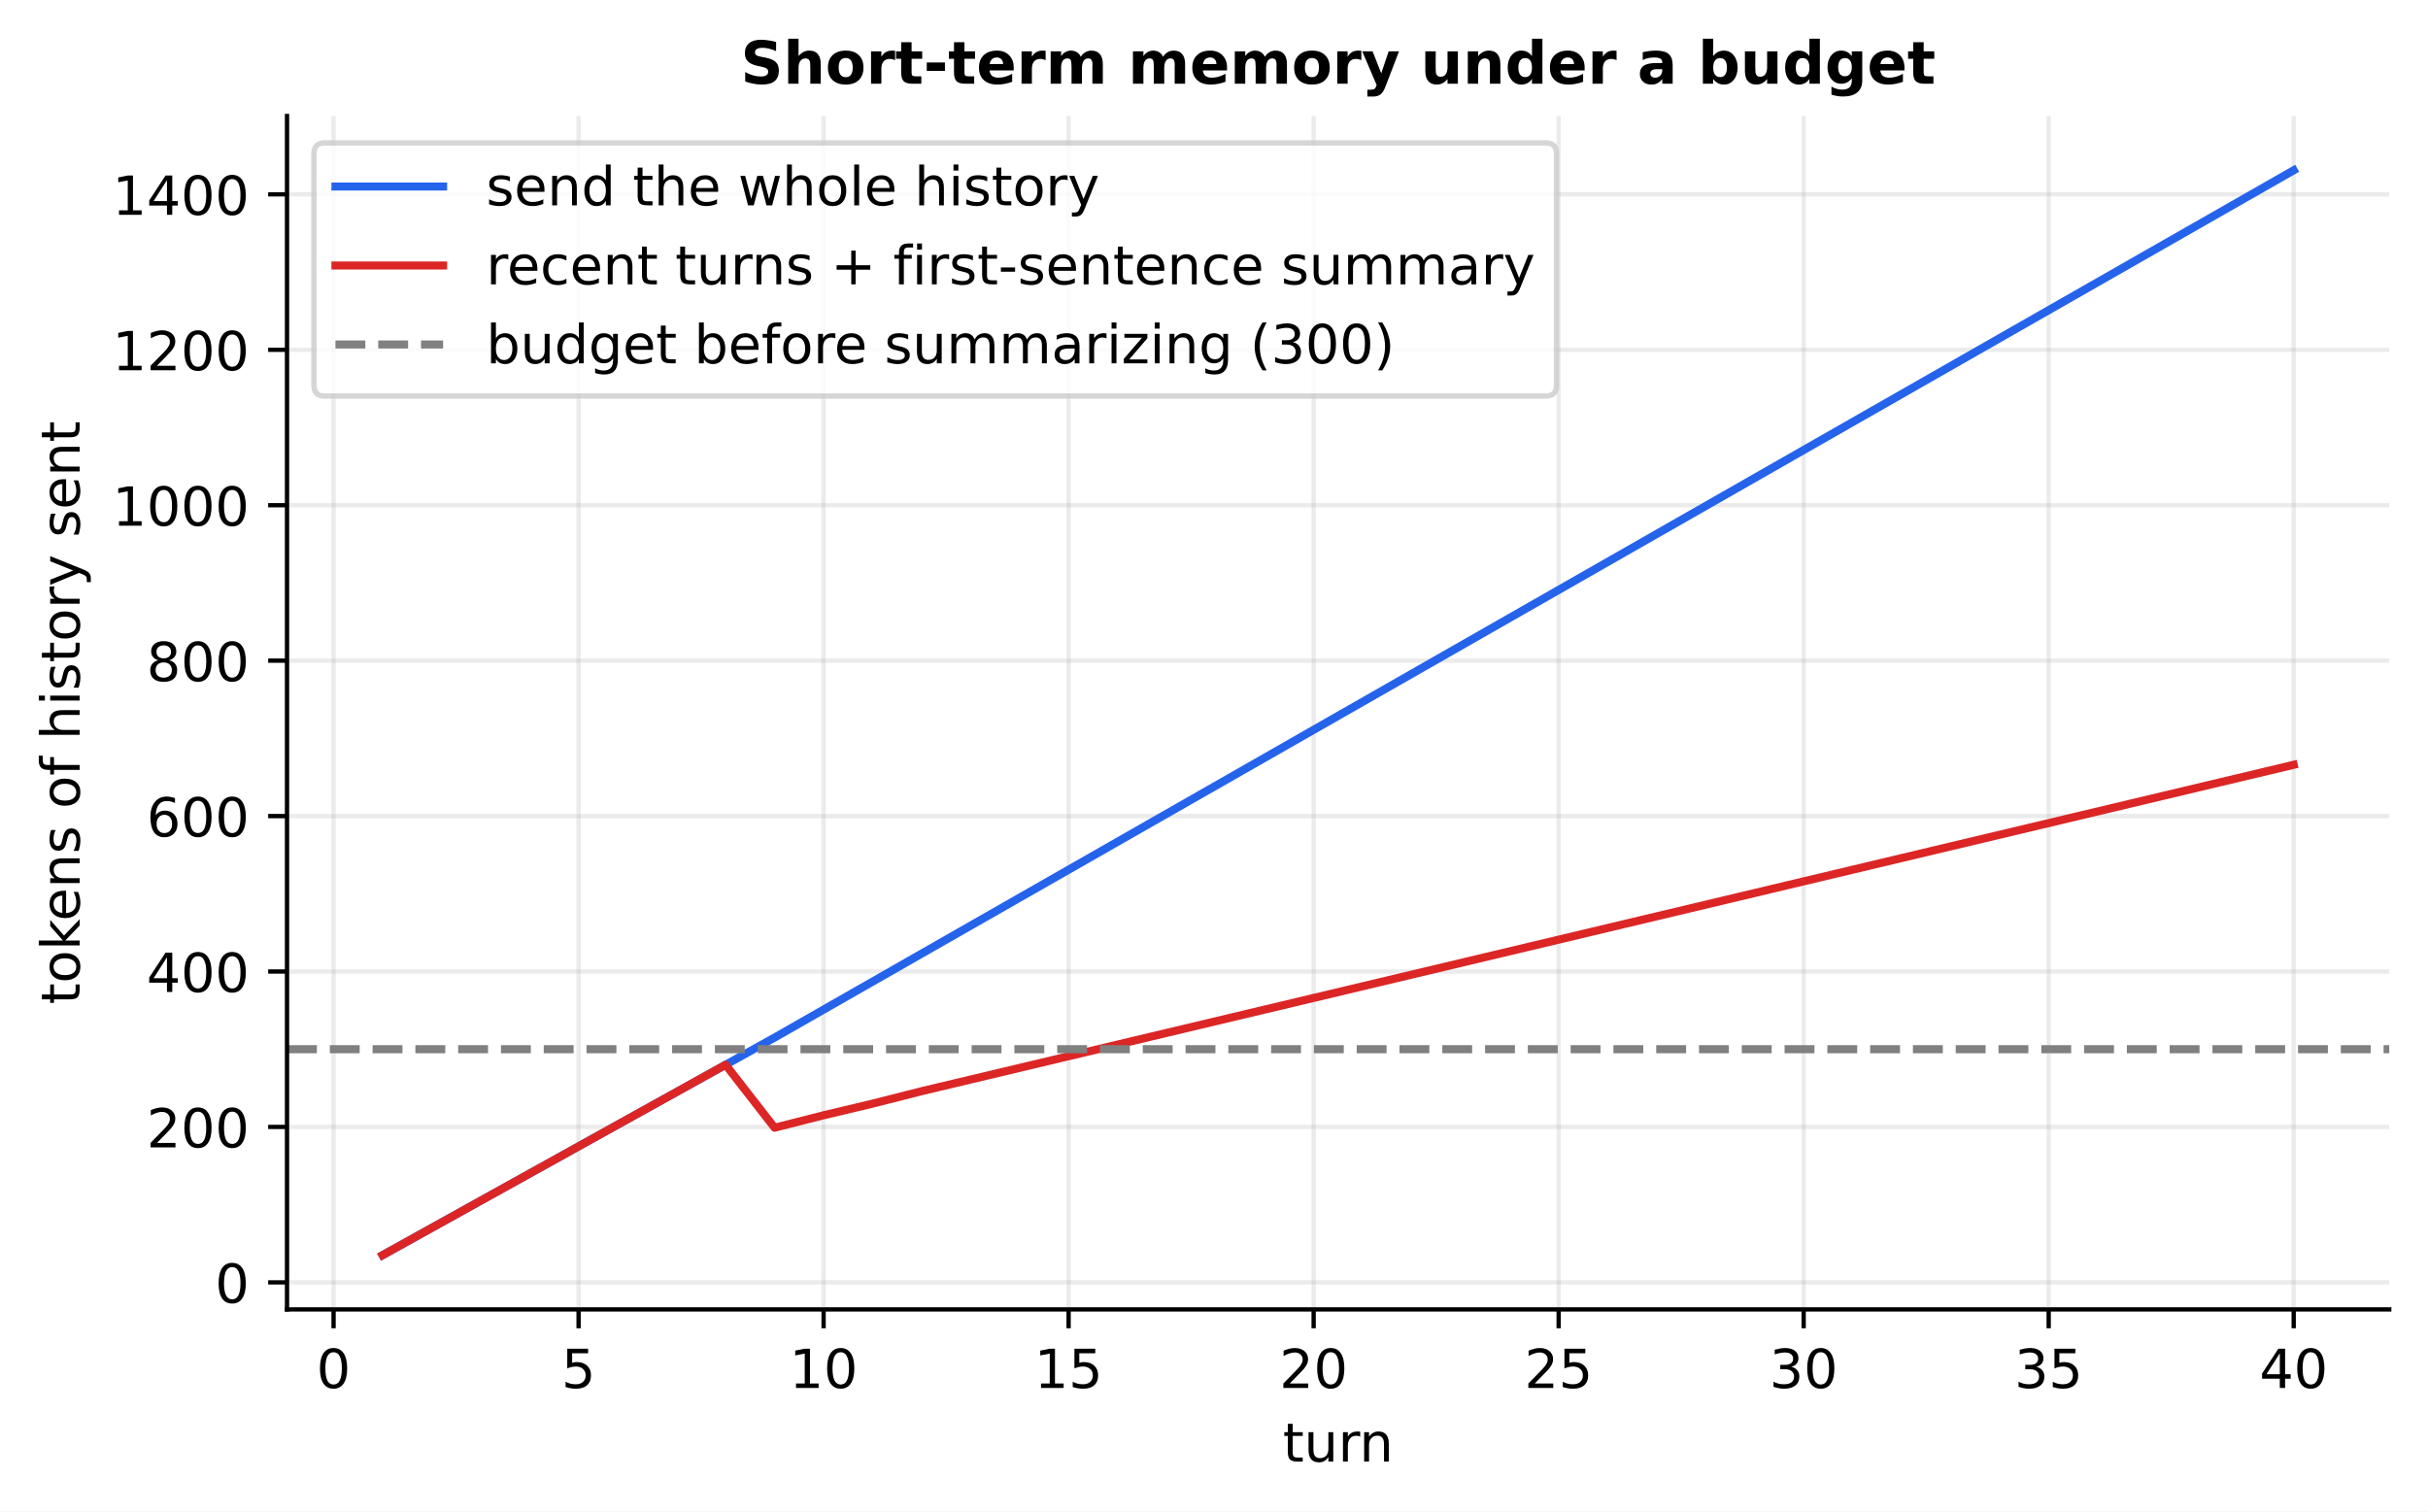
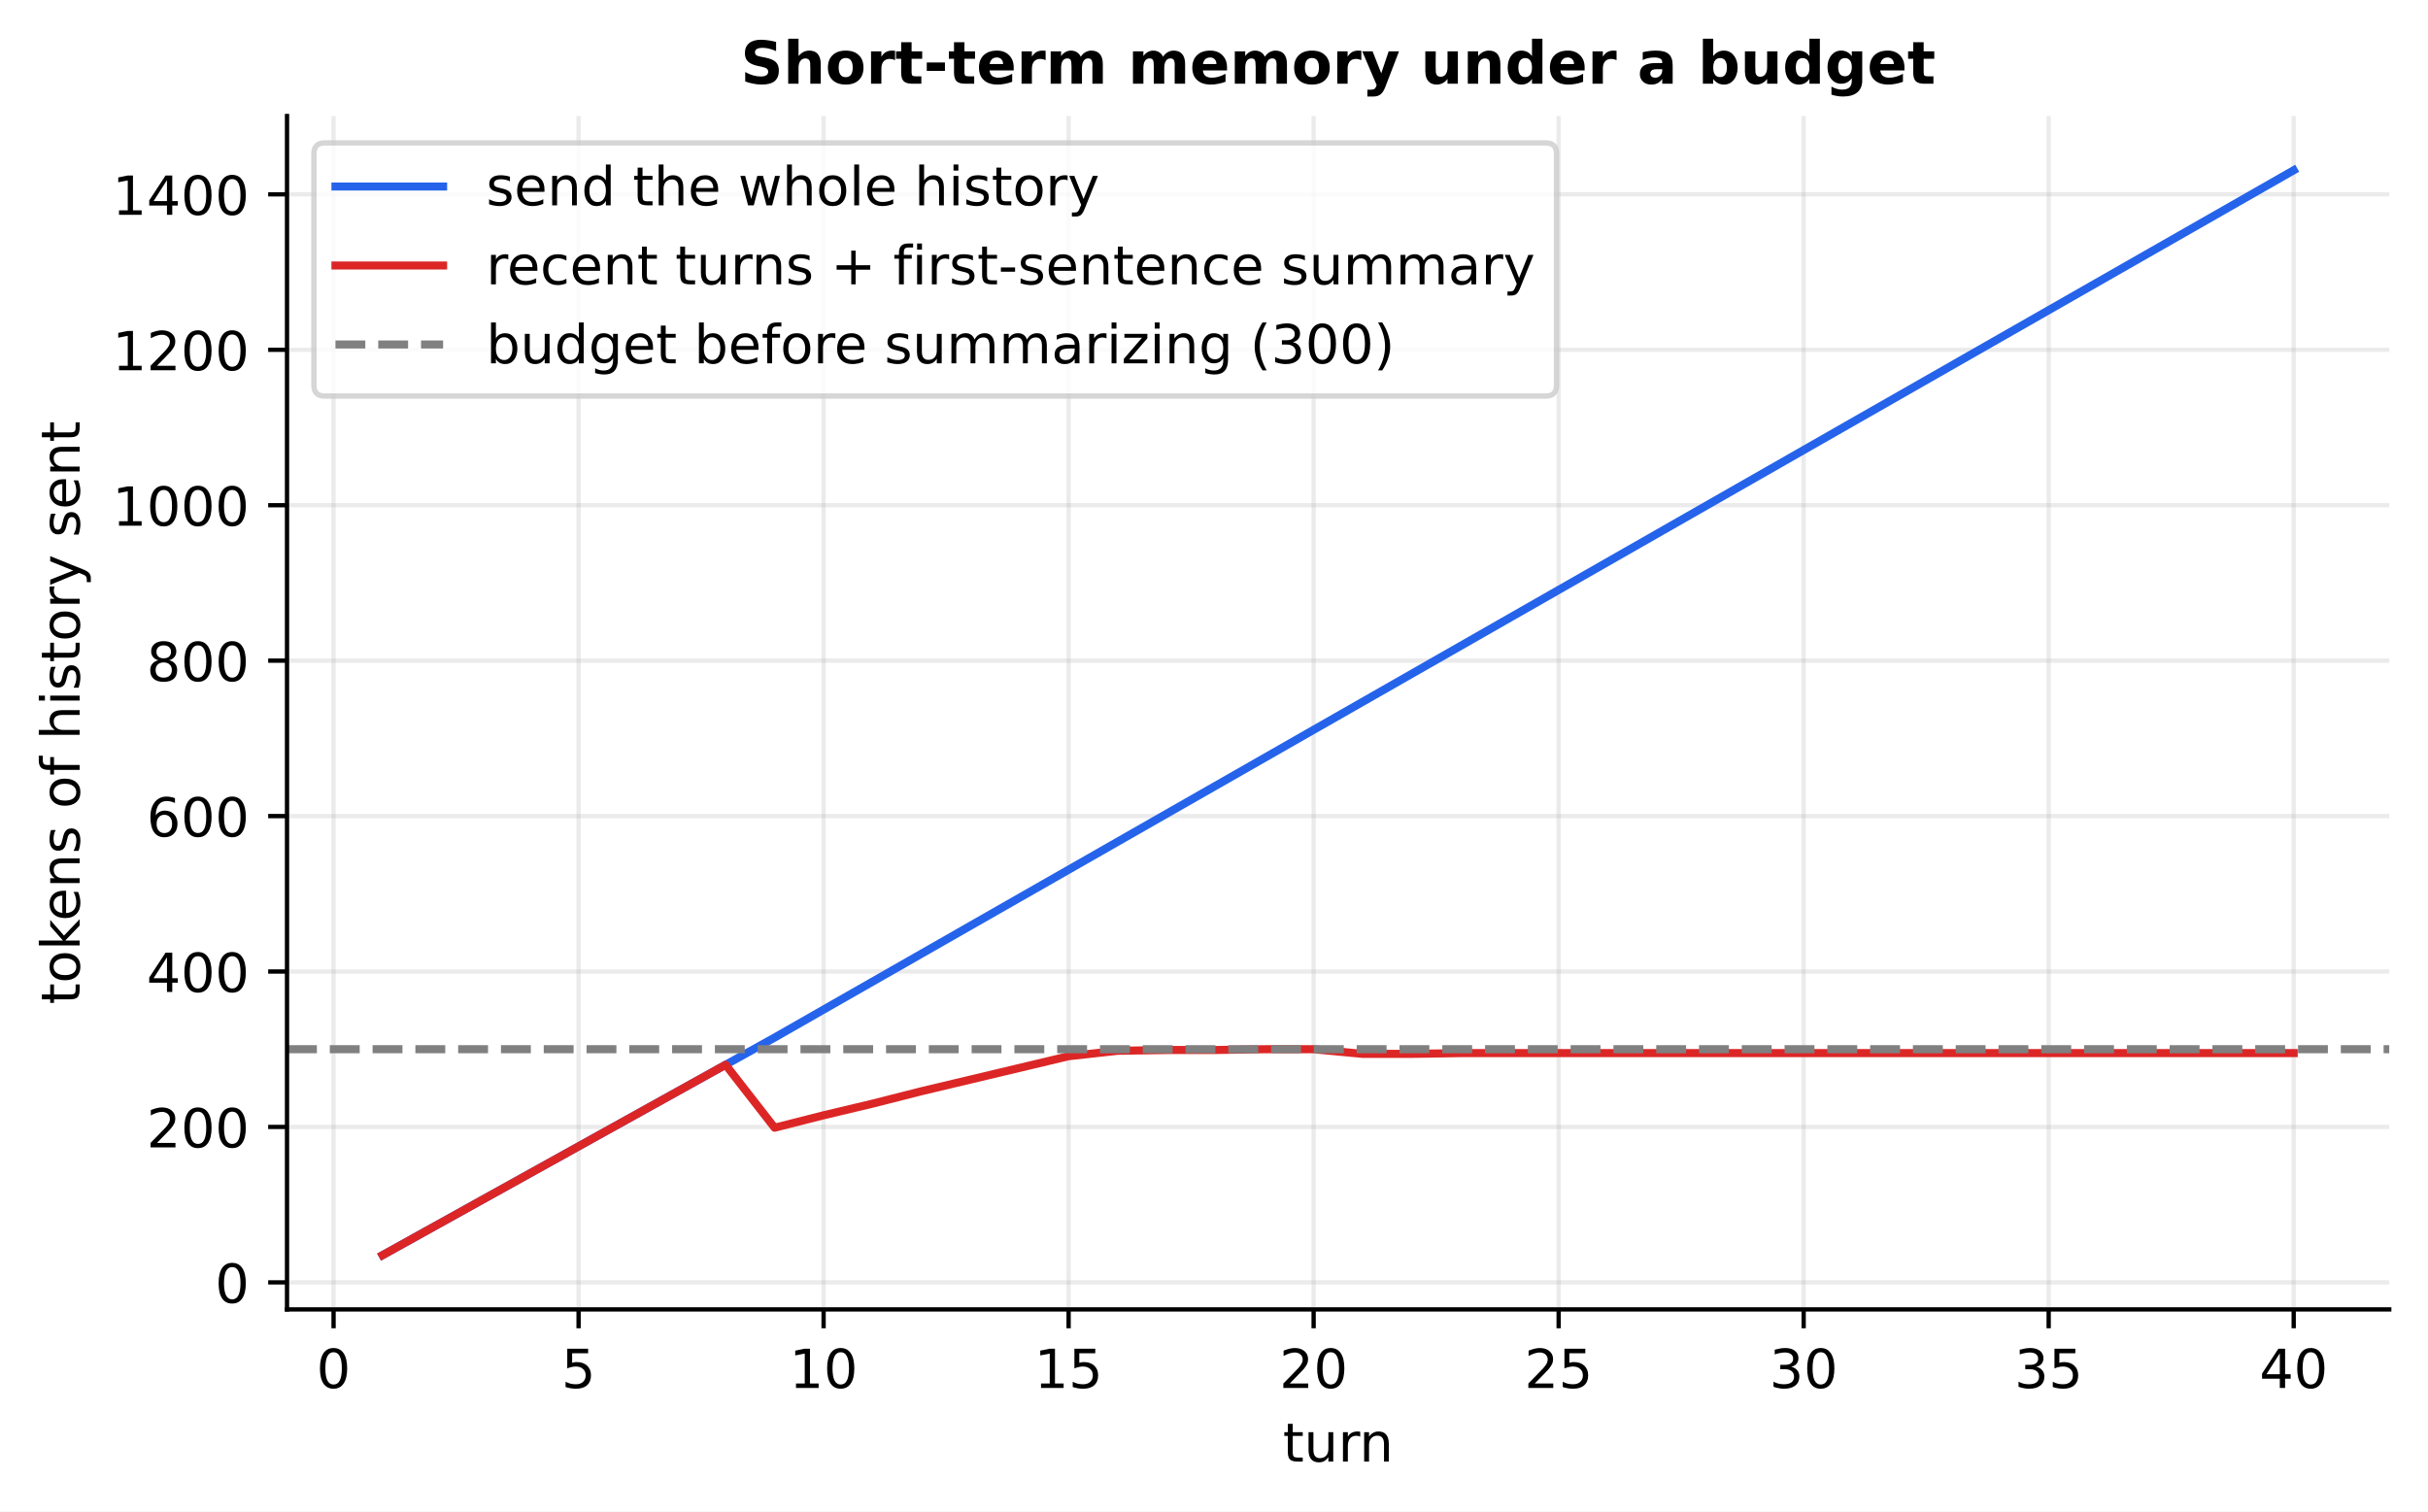
<svg xmlns="http://www.w3.org/2000/svg" xmlns:xlink="http://www.w3.org/1999/xlink" width="451.128pt" height="280.875pt" viewBox="0 0 451.128 280.875" version="1.1">
  <defs>
    <style type="text/css">*{stroke-linejoin: round; stroke-linecap: butt}</style>
  </defs>
  <g id="figure_1">
    <g id="patch_1">
      <path d="M 0 280.875  L 451.128 280.875  L 451.128 0  L 0 0  z " style="fill: #ffffff" />
    </g>
    <g id="axes_1">
      <g id="patch_2">
        <path d="M 53.328 243.318  L 443.928 243.318  L 443.928 21.558  L 53.328 21.558  z " style="fill: #ffffff" />
      </g>
      <g id="matplotlib.axis_1">
        <g id="xtick_1">
          <g id="line2d_1">
            <path d="M 61.978 243.318  L 61.978 21.558  " clip-path="url(#p8def3eb98c)" style="fill: none; stroke: #b0b0b0; stroke-opacity: 0.25; stroke-width: 0.8; stroke-linecap: square" />
          </g>
          <g id="line2d_2">
            <defs>
              <path id="m7cadcb0e4f" d="M 0 0  L 0 3.5  " style="stroke: #000000; stroke-width: 0.8" />
            </defs>
            <g>
              <use xlink:href="#m7cadcb0e4f" x="61.978" y="243.318" style="stroke: #000000; stroke-width: 0.8" />
            </g>
          </g>
          <g id="text_1">
            <text style="font-size: 10px; font-family: 'DejaVu Sans', 'Bitstream Vera Sans', 'Computer Modern Sans Serif', 'Lucida Grande', 'Verdana', 'Geneva', 'Lucid', 'Arial', 'Helvetica', 'Avant Garde', sans-serif; text-anchor: middle" x="61.978" y="257.917" transform="rotate(-0 61.97778 257.9167)">0</text>
          </g>
        </g>
        <g id="xtick_2">
          <g id="line2d_3">
            <path d="M 107.502 243.318  L 107.502 21.558  " clip-path="url(#p8def3eb98c)" style="fill: none; stroke: #b0b0b0; stroke-opacity: 0.25; stroke-width: 0.8; stroke-linecap: square" />
          </g>
          <g id="line2d_4">
            <g>
              <use xlink:href="#m7cadcb0e4f" x="107.502" y="243.318" style="stroke: #000000; stroke-width: 0.8" />
            </g>
          </g>
          <g id="text_2">
            <text style="font-size: 10px; font-family: 'DejaVu Sans', 'Bitstream Vera Sans', 'Computer Modern Sans Serif', 'Lucida Grande', 'Verdana', 'Geneva', 'Lucid', 'Arial', 'Helvetica', 'Avant Garde', sans-serif; text-anchor: middle" x="107.502" y="257.917" transform="rotate(-0 107.5023 257.9167)">5</text>
          </g>
        </g>
        <g id="xtick_3">
          <g id="line2d_5">
            <path d="M 153.027 243.318  L 153.027 21.558  " clip-path="url(#p8def3eb98c)" style="fill: none; stroke: #b0b0b0; stroke-opacity: 0.25; stroke-width: 0.8; stroke-linecap: square" />
          </g>
          <g id="line2d_6">
            <g>
              <use xlink:href="#m7cadcb0e4f" x="153.027" y="243.318" style="stroke: #000000; stroke-width: 0.8" />
            </g>
          </g>
          <g id="text_3">
            <text style="font-size: 10px; font-family: 'DejaVu Sans', 'Bitstream Vera Sans', 'Computer Modern Sans Serif', 'Lucida Grande', 'Verdana', 'Geneva', 'Lucid', 'Arial', 'Helvetica', 'Avant Garde', sans-serif; text-anchor: middle" x="153.027" y="257.917" transform="rotate(-0 153.0267 257.9167)">10</text>
          </g>
        </g>
        <g id="xtick_4">
          <g id="line2d_7">
            <path d="M 198.551 243.318  L 198.551 21.558  " clip-path="url(#p8def3eb98c)" style="fill: none; stroke: #b0b0b0; stroke-opacity: 0.25; stroke-width: 0.8; stroke-linecap: square" />
          </g>
          <g id="line2d_8">
            <g>
              <use xlink:href="#m7cadcb0e4f" x="198.551" y="243.318" style="stroke: #000000; stroke-width: 0.8" />
            </g>
          </g>
          <g id="text_4">
            <text style="font-size: 10px; font-family: 'DejaVu Sans', 'Bitstream Vera Sans', 'Computer Modern Sans Serif', 'Lucida Grande', 'Verdana', 'Geneva', 'Lucid', 'Arial', 'Helvetica', 'Avant Garde', sans-serif; text-anchor: middle" x="198.551" y="257.917" transform="rotate(-0 198.5512 257.9167)">15</text>
          </g>
        </g>
        <g id="xtick_5">
          <g id="line2d_9">
            <path d="M 244.076 243.318  L 244.076 21.558  " clip-path="url(#p8def3eb98c)" style="fill: none; stroke: #b0b0b0; stroke-opacity: 0.25; stroke-width: 0.8; stroke-linecap: square" />
          </g>
          <g id="line2d_10">
            <g>
              <use xlink:href="#m7cadcb0e4f" x="244.076" y="243.318" style="stroke: #000000; stroke-width: 0.8" />
            </g>
          </g>
          <g id="text_5">
            <text style="font-size: 10px; font-family: 'DejaVu Sans', 'Bitstream Vera Sans', 'Computer Modern Sans Serif', 'Lucida Grande', 'Verdana', 'Geneva', 'Lucid', 'Arial', 'Helvetica', 'Avant Garde', sans-serif; text-anchor: middle" x="244.076" y="257.917" transform="rotate(-0 244.0757 257.9167)">20</text>
          </g>
        </g>
        <g id="xtick_6">
          <g id="line2d_11">
            <path d="M 289.6 243.318  L 289.6 21.558  " clip-path="url(#p8def3eb98c)" style="fill: none; stroke: #b0b0b0; stroke-opacity: 0.25; stroke-width: 0.8; stroke-linecap: square" />
          </g>
          <g id="line2d_12">
            <g>
              <use xlink:href="#m7cadcb0e4f" x="289.6" y="243.318" style="stroke: #000000; stroke-width: 0.8" />
            </g>
          </g>
          <g id="text_6">
            <text style="font-size: 10px; font-family: 'DejaVu Sans', 'Bitstream Vera Sans', 'Computer Modern Sans Serif', 'Lucida Grande', 'Verdana', 'Geneva', 'Lucid', 'Arial', 'Helvetica', 'Avant Garde', sans-serif; text-anchor: middle" x="289.6" y="257.917" transform="rotate(-0 289.6002 257.9167)">25</text>
          </g>
        </g>
        <g id="xtick_7">
          <g id="line2d_13">
            <path d="M 335.125 243.318  L 335.125 21.558  " clip-path="url(#p8def3eb98c)" style="fill: none; stroke: #b0b0b0; stroke-opacity: 0.25; stroke-width: 0.8; stroke-linecap: square" />
          </g>
          <g id="line2d_14">
            <g>
              <use xlink:href="#m7cadcb0e4f" x="335.125" y="243.318" style="stroke: #000000; stroke-width: 0.8" />
            </g>
          </g>
          <g id="text_7">
            <text style="font-size: 10px; font-family: 'DejaVu Sans', 'Bitstream Vera Sans', 'Computer Modern Sans Serif', 'Lucida Grande', 'Verdana', 'Geneva', 'Lucid', 'Arial', 'Helvetica', 'Avant Garde', sans-serif; text-anchor: middle" x="335.125" y="257.917" transform="rotate(-0 335.1246 257.9167)">30</text>
          </g>
        </g>
        <g id="xtick_8">
          <g id="line2d_15">
            <path d="M 380.649 243.318  L 380.649 21.558  " clip-path="url(#p8def3eb98c)" style="fill: none; stroke: #b0b0b0; stroke-opacity: 0.25; stroke-width: 0.8; stroke-linecap: square" />
          </g>
          <g id="line2d_16">
            <g>
              <use xlink:href="#m7cadcb0e4f" x="380.649" y="243.318" style="stroke: #000000; stroke-width: 0.8" />
            </g>
          </g>
          <g id="text_8">
            <text style="font-size: 10px; font-family: 'DejaVu Sans', 'Bitstream Vera Sans', 'Computer Modern Sans Serif', 'Lucida Grande', 'Verdana', 'Geneva', 'Lucid', 'Arial', 'Helvetica', 'Avant Garde', sans-serif; text-anchor: middle" x="380.649" y="257.917" transform="rotate(-0 380.6491 257.9167)">35</text>
          </g>
        </g>
        <g id="xtick_9">
          <g id="line2d_17">
            <path d="M 426.174 243.318  L 426.174 21.558  " clip-path="url(#p8def3eb98c)" style="fill: none; stroke: #b0b0b0; stroke-opacity: 0.25; stroke-width: 0.8; stroke-linecap: square" />
          </g>
          <g id="line2d_18">
            <g>
              <use xlink:href="#m7cadcb0e4f" x="426.174" y="243.318" style="stroke: #000000; stroke-width: 0.8" />
            </g>
          </g>
          <g id="text_9">
            <text style="font-size: 10px; font-family: 'DejaVu Sans', 'Bitstream Vera Sans', 'Computer Modern Sans Serif', 'Lucida Grande', 'Verdana', 'Geneva', 'Lucid', 'Arial', 'Helvetica', 'Avant Garde', sans-serif; text-anchor: middle" x="426.174" y="257.917" transform="rotate(-0 426.1736 257.9167)">40</text>
          </g>
        </g>
        <g id="text_10">
          <text style="font-size: 10px; font-family: 'DejaVu Sans', 'Bitstream Vera Sans', 'Computer Modern Sans Serif', 'Lucida Grande', 'Verdana', 'Geneva', 'Lucid', 'Arial', 'Helvetica', 'Avant Garde', sans-serif; text-anchor: middle" x="248.628" y="271.595" transform="rotate(-0 248.6281 271.5948)">turn</text>
        </g>
      </g>
      <g id="matplotlib.axis_2">
        <g id="ytick_1">
          <g id="line2d_19">
            <path d="M 53.328 238.293  L 443.928 238.293  " clip-path="url(#p8def3eb98c)" style="fill: none; stroke: #b0b0b0; stroke-opacity: 0.25; stroke-width: 0.8; stroke-linecap: square" />
          </g>
          <g id="line2d_20">
            <defs>
              <path id="m868c41b290" d="M 0 0  L -3.5 0  " style="stroke: #000000; stroke-width: 0.8" />
            </defs>
            <g>
              <use xlink:href="#m868c41b290" x="53.328" y="238.293" style="stroke: #000000; stroke-width: 0.8" />
            </g>
          </g>
          <g id="text_11">
            <text style="font-size: 10px; font-family: 'DejaVu Sans', 'Bitstream Vera Sans', 'Computer Modern Sans Serif', 'Lucida Grande', 'Verdana', 'Geneva', 'Lucid', 'Arial', 'Helvetica', 'Avant Garde', sans-serif; text-anchor: end" x="46.328" y="242.092" transform="rotate(-0 46.32812 242.0919)">0</text>
          </g>
        </g>
        <g id="ytick_2">
          <g id="line2d_21">
            <path d="M 53.328 209.41  L 443.928 209.41  " clip-path="url(#p8def3eb98c)" style="fill: none; stroke: #b0b0b0; stroke-opacity: 0.25; stroke-width: 0.8; stroke-linecap: square" />
          </g>
          <g id="line2d_22">
            <g>
              <use xlink:href="#m868c41b290" x="53.328" y="209.41" style="stroke: #000000; stroke-width: 0.8" />
            </g>
          </g>
          <g id="text_12">
            <text style="font-size: 10px; font-family: 'DejaVu Sans', 'Bitstream Vera Sans', 'Computer Modern Sans Serif', 'Lucida Grande', 'Verdana', 'Geneva', 'Lucid', 'Arial', 'Helvetica', 'Avant Garde', sans-serif; text-anchor: end" x="46.328" y="213.209" transform="rotate(-0 46.32812 213.2094)">200</text>
          </g>
        </g>
        <g id="ytick_3">
          <g id="line2d_23">
            <path d="M 53.328 180.528  L 443.928 180.528  " clip-path="url(#p8def3eb98c)" style="fill: none; stroke: #b0b0b0; stroke-opacity: 0.25; stroke-width: 0.8; stroke-linecap: square" />
          </g>
          <g id="line2d_24">
            <g>
              <use xlink:href="#m868c41b290" x="53.328" y="180.528" style="stroke: #000000; stroke-width: 0.8" />
            </g>
          </g>
          <g id="text_13">
            <text style="font-size: 10px; font-family: 'DejaVu Sans', 'Bitstream Vera Sans', 'Computer Modern Sans Serif', 'Lucida Grande', 'Verdana', 'Geneva', 'Lucid', 'Arial', 'Helvetica', 'Avant Garde', sans-serif; text-anchor: end" x="46.328" y="184.327" transform="rotate(-0 46.32812 184.3269)">400</text>
          </g>
        </g>
        <g id="ytick_4">
          <g id="line2d_25">
            <path d="M 53.328 151.645  L 443.928 151.645  " clip-path="url(#p8def3eb98c)" style="fill: none; stroke: #b0b0b0; stroke-opacity: 0.25; stroke-width: 0.8; stroke-linecap: square" />
          </g>
          <g id="line2d_26">
            <g>
              <use xlink:href="#m868c41b290" x="53.328" y="151.645" style="stroke: #000000; stroke-width: 0.8" />
            </g>
          </g>
          <g id="text_14">
            <text style="font-size: 10px; font-family: 'DejaVu Sans', 'Bitstream Vera Sans', 'Computer Modern Sans Serif', 'Lucida Grande', 'Verdana', 'Geneva', 'Lucid', 'Arial', 'Helvetica', 'Avant Garde', sans-serif; text-anchor: end" x="46.328" y="155.444" transform="rotate(-0 46.32812 155.4444)">600</text>
          </g>
        </g>
        <g id="ytick_5">
          <g id="line2d_27">
            <path d="M 53.328 122.763  L 443.928 122.763  " clip-path="url(#p8def3eb98c)" style="fill: none; stroke: #b0b0b0; stroke-opacity: 0.25; stroke-width: 0.8; stroke-linecap: square" />
          </g>
          <g id="line2d_28">
            <g>
              <use xlink:href="#m868c41b290" x="53.328" y="122.763" style="stroke: #000000; stroke-width: 0.8" />
            </g>
          </g>
          <g id="text_15">
            <text style="font-size: 10px; font-family: 'DejaVu Sans', 'Bitstream Vera Sans', 'Computer Modern Sans Serif', 'Lucida Grande', 'Verdana', 'Geneva', 'Lucid', 'Arial', 'Helvetica', 'Avant Garde', sans-serif; text-anchor: end" x="46.328" y="126.562" transform="rotate(-0 46.32812 126.5619)">800</text>
          </g>
        </g>
        <g id="ytick_6">
          <g id="line2d_29">
            <path d="M 53.328 93.88  L 443.928 93.88  " clip-path="url(#p8def3eb98c)" style="fill: none; stroke: #b0b0b0; stroke-opacity: 0.25; stroke-width: 0.8; stroke-linecap: square" />
          </g>
          <g id="line2d_30">
            <g>
              <use xlink:href="#m868c41b290" x="53.328" y="93.88" style="stroke: #000000; stroke-width: 0.8" />
            </g>
          </g>
          <g id="text_16">
            <text style="font-size: 10px; font-family: 'DejaVu Sans', 'Bitstream Vera Sans', 'Computer Modern Sans Serif', 'Lucida Grande', 'Verdana', 'Geneva', 'Lucid', 'Arial', 'Helvetica', 'Avant Garde', sans-serif; text-anchor: end" x="46.328" y="97.679" transform="rotate(-0 46.32812 97.67933)">1000</text>
          </g>
        </g>
        <g id="ytick_7">
          <g id="line2d_31">
            <path d="M 53.328 64.998  L 443.928 64.998  " clip-path="url(#p8def3eb98c)" style="fill: none; stroke: #b0b0b0; stroke-opacity: 0.25; stroke-width: 0.8; stroke-linecap: square" />
          </g>
          <g id="line2d_32">
            <g>
              <use xlink:href="#m868c41b290" x="53.328" y="64.998" style="stroke: #000000; stroke-width: 0.8" />
            </g>
          </g>
          <g id="text_17">
            <text style="font-size: 10px; font-family: 'DejaVu Sans', 'Bitstream Vera Sans', 'Computer Modern Sans Serif', 'Lucida Grande', 'Verdana', 'Geneva', 'Lucid', 'Arial', 'Helvetica', 'Avant Garde', sans-serif; text-anchor: end" x="46.328" y="68.797" transform="rotate(-0 46.32812 68.79681)">1200</text>
          </g>
        </g>
        <g id="ytick_8">
          <g id="line2d_33">
            <path d="M 53.328 36.115  L 443.928 36.115  " clip-path="url(#p8def3eb98c)" style="fill: none; stroke: #b0b0b0; stroke-opacity: 0.25; stroke-width: 0.8; stroke-linecap: square" />
          </g>
          <g id="line2d_34">
            <g>
              <use xlink:href="#m868c41b290" x="53.328" y="36.115" style="stroke: #000000; stroke-width: 0.8" />
            </g>
          </g>
          <g id="text_18">
            <text style="font-size: 10px; font-family: 'DejaVu Sans', 'Bitstream Vera Sans', 'Computer Modern Sans Serif', 'Lucida Grande', 'Verdana', 'Geneva', 'Lucid', 'Arial', 'Helvetica', 'Avant Garde', sans-serif; text-anchor: end" x="46.328" y="39.914" transform="rotate(-0 46.32812 39.91429)">1400</text>
          </g>
        </g>
        <g id="text_19">
          <text style="font-size: 10px; font-family: 'DejaVu Sans', 'Bitstream Vera Sans', 'Computer Modern Sans Serif', 'Lucida Grande', 'Verdana', 'Geneva', 'Lucid', 'Arial', 'Helvetica', 'Avant Garde', sans-serif; text-anchor: middle" x="14.798" y="132.438" transform="rotate(-90 14.79844 132.4383)">tokens of history sent</text>
        </g>
      </g>
      <g id="line2d_35">
        <path d="M 71.083 233.238  L 80.188 228.184  L 89.292 223.129  L 98.397 218.075  L 107.502 213.021  L 116.607 207.966  L 125.712 202.912  L 134.817 197.857  L 143.922 192.803  L 153.027 187.604  L 162.132 182.405  L 171.237 177.206  L 180.341 172.007  L 189.446 166.808  L 198.551 161.61  L 207.656 156.411  L 216.761 151.212  L 225.866 146.013  L 234.971 140.814  L 244.076 135.615  L 253.181 130.417  L 262.285 125.218  L 271.39 120.019  L 280.495 114.82  L 289.6 109.621  L 298.705 104.422  L 307.81 99.223  L 316.915 94.025  L 326.02 88.826  L 335.125 83.627  L 344.23 78.428  L 353.334 73.229  L 362.439 68.03  L 371.544 62.831  L 380.649 57.633  L 389.754 52.434  L 398.859 47.235  L 407.964 42.036  L 417.069 36.837  L 426.174 31.638  " clip-path="url(#p8def3eb98c)" style="fill: none; stroke: #2563eb; stroke-width: 1.5; stroke-linecap: square" />
      </g>
      <g id="line2d_36">
-         <path d="M 71.083 233.238  L 80.188 228.184  L 89.292 223.129  L 98.397 218.075  L 107.502 213.021  L 116.607 207.966  L 125.712 202.912  L 134.817 197.857  L 143.922 209.555  L 153.027 207.244  L 162.132 205.078  L 171.237 202.767  L 180.341 200.601  L 189.446 198.435  L 198.551 196.269  L 207.656 194.102  L 216.761 191.936  L 225.866 189.77  L 234.971 187.604  L 244.076 185.438  L 253.181 183.272  L 262.285 181.105  L 271.39 178.939  L 280.495 176.773  L 289.6 174.607  L 298.705 172.441  L 307.81 170.274  L 316.915 168.108  L 326.02 165.942  L 335.125 163.776  L 344.23 161.61  L 353.334 159.443  L 362.439 157.277  L 371.544 155.111  L 380.649 152.945  L 389.754 150.779  L 398.859 148.612  L 407.964 146.446  L 417.069 144.28  L 426.174 142.114  " clip-path="url(#p8def3eb98c)" style="fill: none; stroke: #dc2626; stroke-width: 1.5; stroke-linecap: square" />
+         <path d="M 71.083 233.238  L 80.188 228.184  L 89.292 223.129  L 98.397 218.075  L 107.502 213.021  L 116.607 207.966  L 125.712 202.912  L 134.817 197.857  L 143.922 209.555  L 153.027 207.244  L 162.132 205.078  L 171.237 202.767  L 180.341 200.601  L 189.446 198.435  L 198.551 196.269  L 207.656 195.258  L 216.761 195.113  L 225.866 195.113  L 234.971 194.969  L 244.076 194.969  L 253.181 195.835  L 262.285 195.835  L 271.39 195.691  L 280.495 195.691  L 289.6 195.691  L 298.705 195.691  L 307.81 195.691  L 316.915 195.691  L 326.02 195.691  L 335.125 195.691  L 344.23 195.691  L 353.334 195.691  L 362.439 195.691  L 371.544 195.691  L 380.649 195.691  L 389.754 195.691  L 398.859 195.691  L 407.964 195.691  L 417.069 195.691  L 426.174 195.691  " clip-path="url(#p8def3eb98c)" style="fill: none; stroke: #dc2626; stroke-width: 1.5; stroke-linecap: square" />
      </g>
      <g id="line2d_37">
        <path d="M 53.328 194.969  L 443.928 194.969  " clip-path="url(#p8def3eb98c)" style="fill: none; stroke-dasharray: 5.55,2.4; stroke-dashoffset: 0; stroke: #808080; stroke-width: 1.5" />
      </g>
      <g id="patch_3">
        <path d="M 53.328 243.318  L 53.328 21.558  " style="fill: none; stroke: #000000; stroke-width: 0.8; stroke-linejoin: miter; stroke-linecap: square" />
      </g>
      <g id="patch_4">
        <path d="M 53.328 243.318  L 443.928 243.318  " style="fill: none; stroke: #000000; stroke-width: 0.8; stroke-linejoin: miter; stroke-linecap: square" />
      </g>
      <g id="text_20">
        <text style="font-weight: 700; font-size: 11px; font-family: 'DejaVu Sans', 'Bitstream Vera Sans', 'Computer Modern Sans Serif', 'Lucida Grande', 'Verdana', 'Geneva', 'Lucid', 'Arial', 'Helvetica', 'Avant Garde', sans-serif; text-anchor: middle" x="248.628" y="15.558" transform="rotate(-0 248.6281 15.55828)">Short-term memory under a budget</text>
      </g>
      <g id="legend_1">
        <g id="patch_5">
          <path d="M 60.328 73.593  L 287.205 73.593  Q 289.205 73.593 289.205 71.593  L 289.205 28.558  Q 289.205 26.558 287.205 26.558  L 60.328 26.558  Q 58.328 26.558 58.328 28.558  L 58.328 71.593  Q 58.328 73.593 60.328 73.593  z " style="fill: #ffffff; opacity: 0.8; stroke: #cccccc; stroke-linejoin: miter" />
        </g>
        <g id="line2d_38">
          <path d="M 62.328 34.657  L 72.328 34.657  L 82.328 34.657  " style="fill: none; stroke: #2563eb; stroke-width: 1.5; stroke-linecap: square" />
        </g>
        <g id="text_21">
          <text style="font-size: 10px; font-family: 'DejaVu Sans', 'Bitstream Vera Sans', 'Computer Modern Sans Serif', 'Lucida Grande', 'Verdana', 'Geneva', 'Lucid', 'Arial', 'Helvetica', 'Avant Garde', sans-serif; text-anchor: start" x="90.328" y="38.157" transform="rotate(-0 90.32812 38.15672)">send the whole history</text>
        </g>
        <g id="line2d_39">
          <path d="M 62.328 49.335  L 72.328 49.335  L 82.328 49.335  " style="fill: none; stroke: #dc2626; stroke-width: 1.5; stroke-linecap: square" />
        </g>
        <g id="text_22">
          <text style="font-size: 10px; font-family: 'DejaVu Sans', 'Bitstream Vera Sans', 'Computer Modern Sans Serif', 'Lucida Grande', 'Verdana', 'Geneva', 'Lucid', 'Arial', 'Helvetica', 'Avant Garde', sans-serif; text-anchor: start" x="90.328" y="52.835" transform="rotate(-0 90.32812 52.83484)">recent turns + first-sentence summary</text>
        </g>
        <g id="line2d_40">
          <path d="M 62.328 64.013  L 72.328 64.013  L 82.328 64.013  " style="fill: none; stroke-dasharray: 5.55,2.4; stroke-dashoffset: 0; stroke: #808080; stroke-width: 1.5" />
        </g>
        <g id="text_23">
          <text style="font-size: 10px; font-family: 'DejaVu Sans', 'Bitstream Vera Sans', 'Computer Modern Sans Serif', 'Lucida Grande', 'Verdana', 'Geneva', 'Lucid', 'Arial', 'Helvetica', 'Avant Garde', sans-serif; text-anchor: start" x="90.328" y="67.513" transform="rotate(-0 90.32812 67.51297)">budget before summarizing (300)</text>
        </g>
      </g>
    </g>
  </g>
  <defs>
    <clipPath id="p8def3eb98c">
      <rect x="53.328" y="21.558" width="390.6" height="221.76" />
    </clipPath>
  </defs>
</svg>
